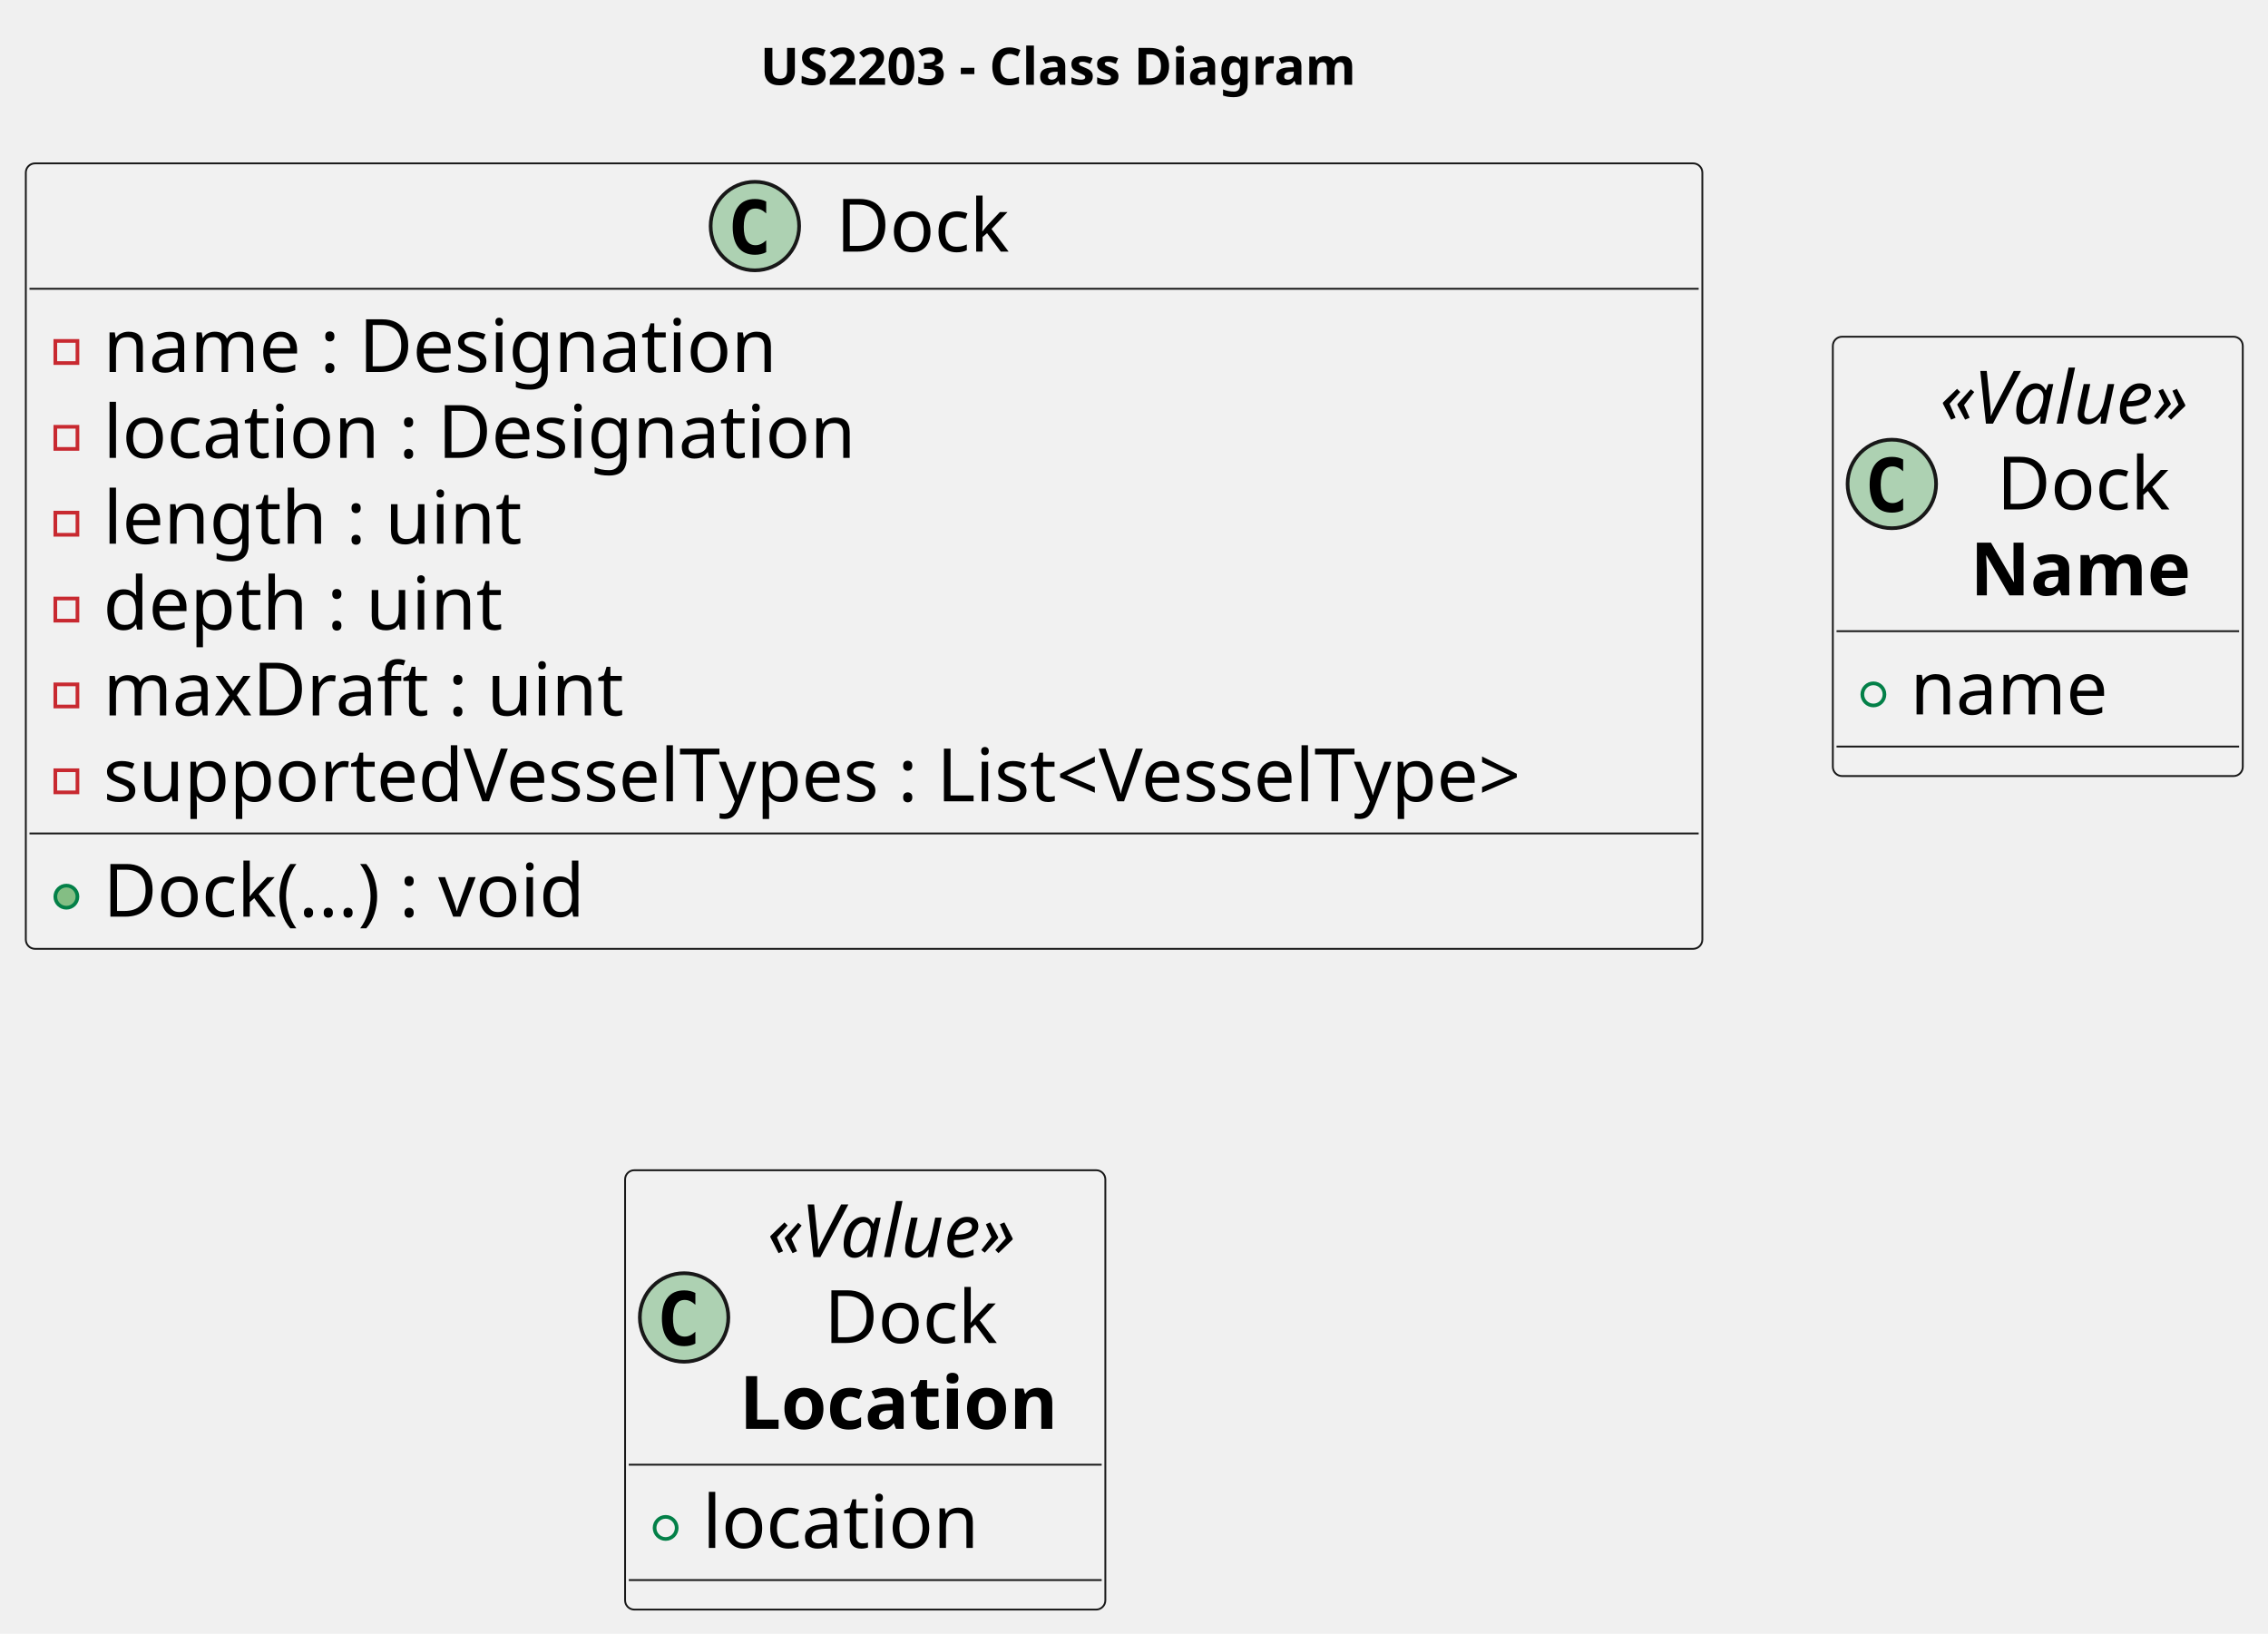
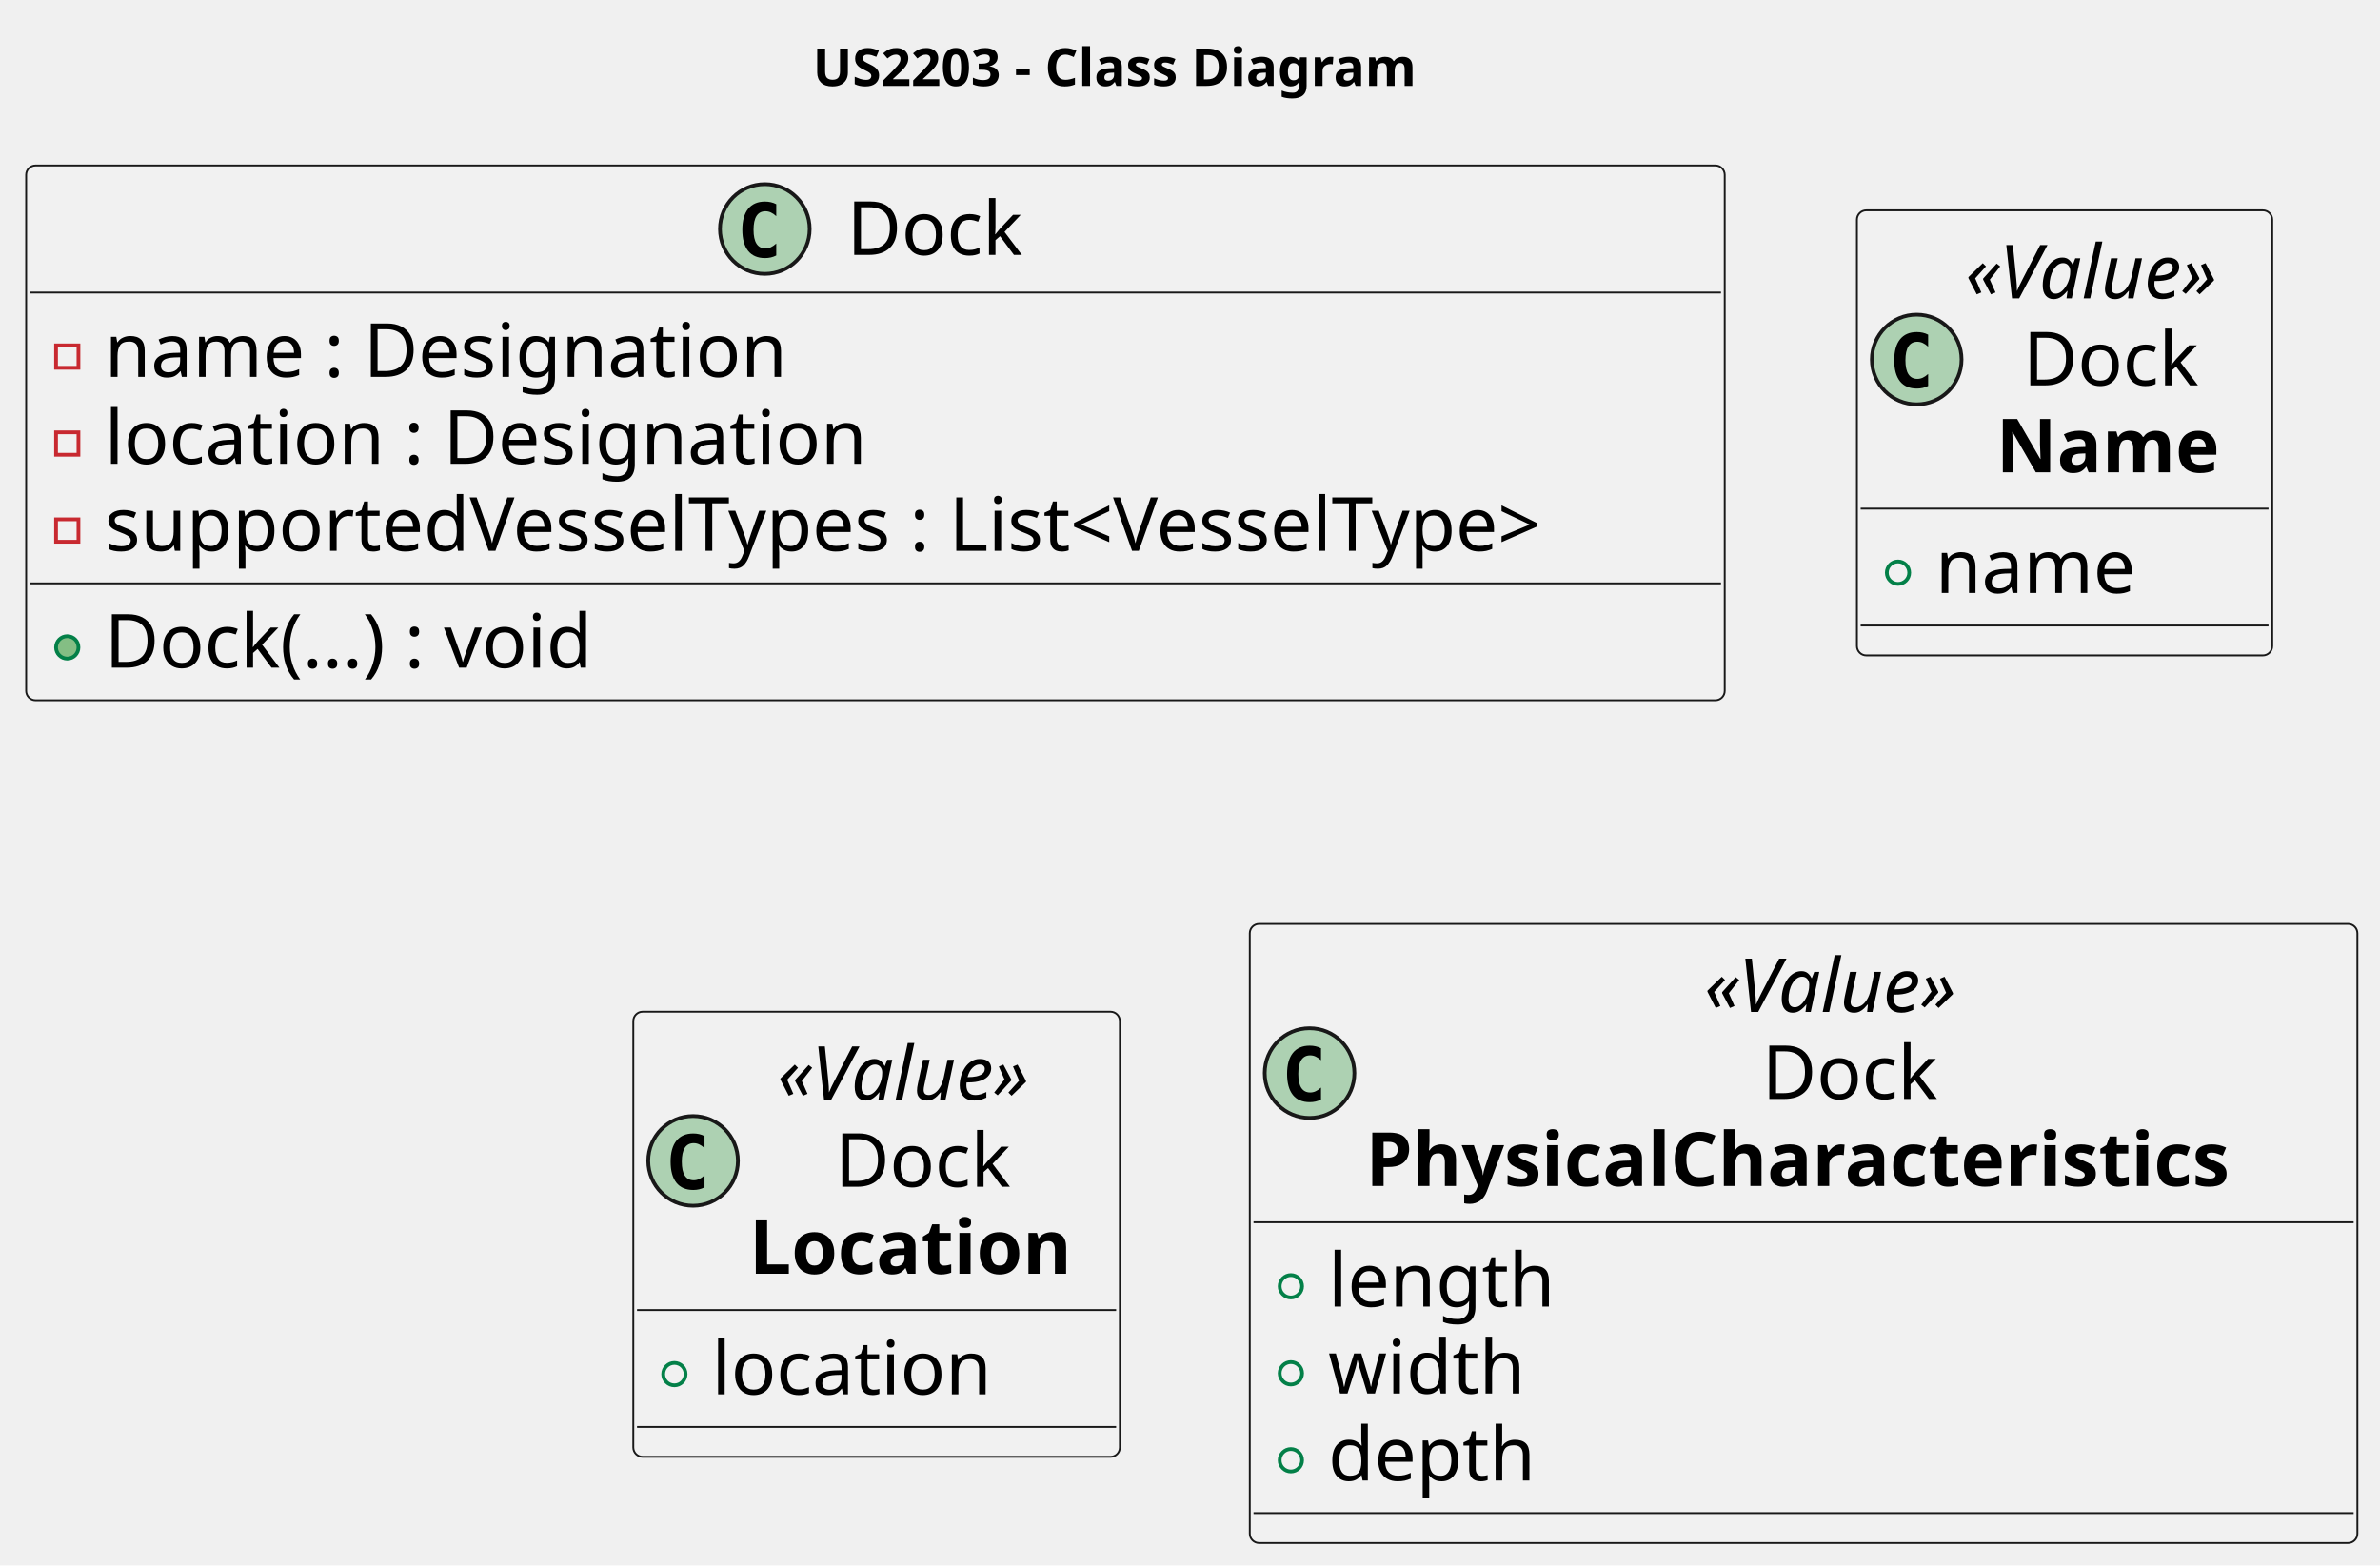
- <svg xmlns="http://www.w3.org/2000/svg" contentStyleType="text/css" data-diagram-type="CLASS" height="443px" preserveAspectRatio="none" style="width:615px;height:443px;background:#F0F0F0;" version="1.1" viewBox="0 0 615 443" width="615px" zoomAndPan="magnify">
+ <svg xmlns="http://www.w3.org/2000/svg" contentStyleType="text/css" data-diagram-type="CLASS" height="419px" preserveAspectRatio="none" style="width:637px;height:419px;background:#F0F0F0;" version="1.1" viewBox="0 0 637 419" width="637px" zoomAndPan="magnify">
  <defs />
  <g>
-     <rect fill="#F0F0F0" height="443" style="stroke:none;stroke-width:1;" width="615" x="0" y="0" />
-     <text fill="#000000" font-family="sans-serif" font-size="14" font-weight="bold" lengthAdjust="spacing" textLength="188.863" x="206.149" y="22.995">US2203 - Class Diagram</text>
+     <rect fill="#F0F0F0" height="419" style="stroke:none;stroke-width:1;" width="637" x="0" y="0" />
+     <text fill="#000000" font-family="sans-serif" font-size="14" font-weight="bold" lengthAdjust="spacing" textLength="188.863" x="217.544" y="22.995">US2203 - Class Diagram</text>
    <g class="entity" data-entity="Dock" data-source-line="6" data-uid="ent0002" id="entity_Dock">
-       <rect fill="#F1F1F1" height="212.969" rx="2.5" ry="2.5" style="stroke:#181818;stroke-width:0.5;" width="454.617" x="7" y="44.297" />
+       <rect fill="#F1F1F1" height="143.125" rx="2.5" ry="2.5" style="stroke:#181818;stroke-width:0.5;" width="454.617" x="7" y="44.297" />
      <ellipse cx="204.701" cy="61.297" fill="#ADD1B2" rx="12" ry="12" style="stroke:#181818;stroke-width:1;" />
      <path d="M207.764,68.375 Q207.076,68.734 206.326,68.906 Q205.576,69.078 204.748,69.078 Q201.795,69.078 200.232,67.141 Q198.685,65.188 198.685,61.516 Q198.685,57.844 200.232,55.906 Q201.795,53.953 204.748,53.953 Q205.576,53.953 206.326,54.125 Q207.092,54.297 207.764,54.656 L207.764,57.859 Q207.014,57.172 206.31,56.859 Q205.623,56.547 204.873,56.547 Q203.295,56.547 202.482,57.797 Q201.685,59.047 201.685,61.516 Q201.685,63.984 202.482,65.234 Q203.295,66.484 204.873,66.484 Q205.623,66.484 206.31,66.172 Q207.014,65.859 207.764,65.172 L207.764,68.375 Z " fill="#000000" />
      <text fill="#000000" font-family="sans-serif" font-size="20" lengthAdjust="spacing" textLength="50.215" x="226.701" y="68.221">Dock</text>
      <line style="stroke:#181818;stroke-width:0.5;" x1="8" x2="460.617" y1="78.297" y2="78.297" />
      <rect fill="none" height="6" style="stroke:#C82930;stroke-width:1;" width="6" x="15" y="92.438" />
      <text fill="#000000" font-family="sans-serif" font-size="20" lengthAdjust="spacing" textLength="195.791" x="28" y="100.861">name : Designation</text>
      <rect fill="none" height="6" style="stroke:#C82930;stroke-width:1;" width="6" x="15" y="115.719" />
      <text fill="#000000" font-family="sans-serif" font-size="20" lengthAdjust="spacing" textLength="218.428" x="28" y="124.143">location : Designation</text>
      <rect fill="none" height="6" style="stroke:#C82930;stroke-width:1;" width="6" x="15" y="139" />
-       <text fill="#000000" font-family="sans-serif" font-size="20" lengthAdjust="spacing" textLength="121.953" x="28" y="147.424">length : uint</text>
-       <rect fill="none" height="6" style="stroke:#C82930;stroke-width:1;" width="6" x="15" y="162.281" />
-       <text fill="#000000" font-family="sans-serif" font-size="20" lengthAdjust="spacing" textLength="116.416" x="28" y="170.705">depth : uint</text>
-       <rect fill="none" height="6" style="stroke:#C82930;stroke-width:1;" width="6" x="15" y="185.562" />
-       <text fill="#000000" font-family="sans-serif" font-size="20" lengthAdjust="spacing" textLength="152.539" x="28" y="193.986">maxDraft : uint</text>
-       <rect fill="none" height="6" style="stroke:#C82930;stroke-width:1;" width="6" x="15" y="208.844" />
-       <text fill="#000000" font-family="sans-serif" font-size="20" lengthAdjust="spacing" textLength="427.617" x="28" y="217.268">supportedVesselTypes : List&lt;VesselType&gt;</text>
-       <line style="stroke:#181818;stroke-width:0.5;" x1="8" x2="460.617" y1="225.984" y2="225.984" />
-       <ellipse cx="18" cy="243.125" fill="#84BE84" rx="3" ry="3" style="stroke:#038048;stroke-width:1;" />
-       <text fill="#000000" font-family="sans-serif" font-size="20" lengthAdjust="spacing" textLength="146.67" x="28" y="248.549">Dock(...) : void</text>
+       <text fill="#000000" font-family="sans-serif" font-size="20" lengthAdjust="spacing" textLength="427.617" x="28" y="147.424">supportedVesselTypes : List&lt;VesselType&gt;</text>
+       <line style="stroke:#181818;stroke-width:0.5;" x1="8" x2="460.617" y1="156.141" y2="156.141" />
+       <ellipse cx="18" cy="173.281" fill="#84BE84" rx="3" ry="3" style="stroke:#038048;stroke-width:1;" />
+       <text fill="#000000" font-family="sans-serif" font-size="20" lengthAdjust="spacing" textLength="146.67" x="28" y="178.705">Dock(...) : void</text>
    </g>
-     <g class="entity" data-entity="dock_name" data-source-line="17" data-uid="ent0003" id="entity_dock_name">
-       <rect fill="#F1F1F1" height="119.125" rx="2.5" ry="2.5" style="stroke:#181818;stroke-width:0.5;" width="111.162" x="497" y="91.297" />
-       <ellipse cx="513" cy="131.219" fill="#ADD1B2" rx="12" ry="12" style="stroke:#181818;stroke-width:1;" />
-       <path d="M516.062,138.297 Q515.375,138.656 514.625,138.828 Q513.875,139 513.047,139 Q510.094,139 508.531,137.062 Q506.984,135.109 506.984,131.438 Q506.984,127.766 508.531,125.828 Q510.094,123.875 513.047,123.875 Q513.875,123.875 514.625,124.047 Q515.391,124.219 516.062,124.578 L516.062,127.781 Q515.312,127.094 514.609,126.781 Q513.922,126.469 513.172,126.469 Q511.594,126.469 510.781,127.719 Q509.984,128.969 509.984,131.438 Q509.984,133.906 510.781,135.156 Q511.594,136.406 513.172,136.406 Q513.922,136.406 514.609,136.094 Q515.312,135.781 516.062,135.094 L516.062,138.297 Z " fill="#000000" />
-       <text fill="#000000" font-family="sans-serif" font-size="20" font-style="italic" lengthAdjust="spacing" textLength="81.162" x="526" y="114.861">«Value»</text>
-       <text fill="#000000" font-family="sans-serif" font-size="20" lengthAdjust="spacing" textLength="50.215" x="541.474" y="138.143">Dock</text>
-       <text fill="#000000" font-family="sans-serif" font-size="20" font-weight="bold" lengthAdjust="spacing" textLength="64.639" x="534.262" y="161.424">Name</text>
-       <line style="stroke:#181818;stroke-width:0.5;" x1="498" x2="607.162" y1="171.141" y2="171.141" />
-       <ellipse cx="508" cy="188.281" fill="none" rx="3" ry="3" style="stroke:#038048;stroke-width:1;" />
-       <text fill="#000000" font-family="sans-serif" font-size="20" lengthAdjust="spacing" textLength="56.719" x="518" y="193.705">name</text>
-       <line style="stroke:#181818;stroke-width:0.5;" x1="498" x2="607.162" y1="202.422" y2="202.422" />
+     <g class="entity" data-entity="dock_name" data-source-line="14" data-uid="ent0003" id="entity_dock_name">
+       <rect fill="#F1F1F1" height="119.125" rx="2.5" ry="2.5" style="stroke:#181818;stroke-width:0.5;" width="111.162" x="497" y="56.297" />
+       <ellipse cx="513" cy="96.219" fill="#ADD1B2" rx="12" ry="12" style="stroke:#181818;stroke-width:1;" />
+       <path d="M516.062,103.297 Q515.375,103.656 514.625,103.828 Q513.875,104 513.047,104 Q510.094,104 508.531,102.062 Q506.984,100.109 506.984,96.438 Q506.984,92.766 508.531,90.828 Q510.094,88.875 513.047,88.875 Q513.875,88.875 514.625,89.047 Q515.391,89.219 516.062,89.578 L516.062,92.781 Q515.312,92.094 514.609,91.781 Q513.922,91.469 513.172,91.469 Q511.594,91.469 510.781,92.719 Q509.984,93.969 509.984,96.438 Q509.984,98.906 510.781,100.156 Q511.594,101.406 513.172,101.406 Q513.922,101.406 514.609,101.094 Q515.312,100.781 516.062,100.094 L516.062,103.297 Z " fill="#000000" />
+       <text fill="#000000" font-family="sans-serif" font-size="20" font-style="italic" lengthAdjust="spacing" textLength="81.162" x="526" y="79.861">«Value»</text>
+       <text fill="#000000" font-family="sans-serif" font-size="20" lengthAdjust="spacing" textLength="50.215" x="541.474" y="103.143">Dock</text>
+       <text fill="#000000" font-family="sans-serif" font-size="20" font-weight="bold" lengthAdjust="spacing" textLength="64.639" x="534.262" y="126.424">Name</text>
+       <line style="stroke:#181818;stroke-width:0.5;" x1="498" x2="607.162" y1="136.141" y2="136.141" />
+       <ellipse cx="508" cy="153.281" fill="none" rx="3" ry="3" style="stroke:#038048;stroke-width:1;" />
+       <text fill="#000000" font-family="sans-serif" font-size="20" lengthAdjust="spacing" textLength="56.719" x="518" y="158.705">name</text>
+       <line style="stroke:#181818;stroke-width:0.5;" x1="498" x2="607.162" y1="167.422" y2="167.422" />
    </g>
-     <g class="entity" data-entity="dock_location" data-source-line="21" data-uid="ent0004" id="entity_dock_location">
-       <rect fill="#F1F1F1" height="119.125" rx="2.5" ry="2.5" style="stroke:#181818;stroke-width:0.5;" width="130.231" x="169.5" y="317.297" />
-       <ellipse cx="185.5" cy="357.219" fill="#ADD1B2" rx="12" ry="12" style="stroke:#181818;stroke-width:1;" />
-       <path d="M188.562,364.297 Q187.875,364.656 187.125,364.828 Q186.375,365 185.547,365 Q182.594,365 181.031,363.062 Q179.484,361.109 179.484,357.438 Q179.484,353.766 181.031,351.828 Q182.594,349.875 185.547,349.875 Q186.375,349.875 187.125,350.047 Q187.891,350.219 188.562,350.578 L188.562,353.781 Q187.812,353.094 187.109,352.781 Q186.422,352.469 185.672,352.469 Q184.094,352.469 183.281,353.719 Q182.484,354.969 182.484,357.438 Q182.484,359.906 183.281,361.156 Q184.094,362.406 185.672,362.406 Q186.422,362.406 187.109,362.094 Q187.812,361.781 188.562,361.094 L188.562,364.297 Z " fill="#000000" />
-       <text fill="#000000" font-family="sans-serif" font-size="20" font-style="italic" lengthAdjust="spacing" textLength="81.162" x="208.034" y="340.861">«Value»</text>
-       <text fill="#000000" font-family="sans-serif" font-size="20" lengthAdjust="spacing" textLength="50.215" x="223.508" y="364.143">Dock</text>
-       <text fill="#000000" font-family="sans-serif" font-size="20" font-weight="bold" lengthAdjust="spacing" textLength="96.231" x="200.5" y="387.424">Location</text>
-       <line style="stroke:#181818;stroke-width:0.5;" x1="170.5" x2="298.731" y1="397.141" y2="397.141" />
-       <ellipse cx="180.5" cy="414.281" fill="none" rx="3" ry="3" style="stroke:#038048;stroke-width:1;" />
-       <text fill="#000000" font-family="sans-serif" font-size="20" lengthAdjust="spacing" textLength="79.356" x="190.5" y="419.705">location</text>
-       <line style="stroke:#181818;stroke-width:0.5;" x1="170.5" x2="298.731" y1="428.422" y2="428.422" />
+     <g class="entity" data-entity="dock_location" data-source-line="18" data-uid="ent0004" id="entity_dock_location">
+       <rect fill="#F1F1F1" height="119.125" rx="2.5" ry="2.5" style="stroke:#181818;stroke-width:0.5;" width="130.231" x="169.5" y="270.797" />
+       <ellipse cx="185.5" cy="310.719" fill="#ADD1B2" rx="12" ry="12" style="stroke:#181818;stroke-width:1;" />
+       <path d="M188.562,317.797 Q187.875,318.156 187.125,318.328 Q186.375,318.5 185.547,318.5 Q182.594,318.5 181.031,316.562 Q179.484,314.609 179.484,310.938 Q179.484,307.266 181.031,305.328 Q182.594,303.375 185.547,303.375 Q186.375,303.375 187.125,303.547 Q187.891,303.719 188.562,304.078 L188.562,307.281 Q187.812,306.594 187.109,306.281 Q186.422,305.969 185.672,305.969 Q184.094,305.969 183.281,307.219 Q182.484,308.469 182.484,310.938 Q182.484,313.406 183.281,314.656 Q184.094,315.906 185.672,315.906 Q186.422,315.906 187.109,315.594 Q187.812,315.281 188.562,314.594 L188.562,317.797 Z " fill="#000000" />
+       <text fill="#000000" font-family="sans-serif" font-size="20" font-style="italic" lengthAdjust="spacing" textLength="81.162" x="208.034" y="294.361">«Value»</text>
+       <text fill="#000000" font-family="sans-serif" font-size="20" lengthAdjust="spacing" textLength="50.215" x="223.508" y="317.643">Dock</text>
+       <text fill="#000000" font-family="sans-serif" font-size="20" font-weight="bold" lengthAdjust="spacing" textLength="96.231" x="200.5" y="340.924">Location</text>
+       <line style="stroke:#181818;stroke-width:0.5;" x1="170.5" x2="298.731" y1="350.641" y2="350.641" />
+       <ellipse cx="180.5" cy="367.781" fill="none" rx="3" ry="3" style="stroke:#038048;stroke-width:1;" />
+       <text fill="#000000" font-family="sans-serif" font-size="20" lengthAdjust="spacing" textLength="79.356" x="190.5" y="373.205">location</text>
+       <line style="stroke:#181818;stroke-width:0.5;" x1="170.5" x2="298.731" y1="381.922" y2="381.922" />
+     </g>
+     <g class="entity" data-entity="dock_physical_characteristics" data-source-line="23" data-uid="ent0005" id="entity_dock_physical_characteristics">
+       <rect fill="#F1F1F1" height="165.688" rx="2.5" ry="2.5" style="stroke:#181818;stroke-width:0.5;" width="296.451" x="334.5" y="247.297" />
+       <ellipse cx="350.5" cy="287.219" fill="#ADD1B2" rx="12" ry="12" style="stroke:#181818;stroke-width:1;" />
+       <path d="M353.562,294.297 Q352.875,294.656 352.125,294.828 Q351.375,295 350.547,295 Q347.594,295 346.031,293.062 Q344.484,291.109 344.484,287.438 Q344.484,283.766 346.031,281.828 Q347.594,279.875 350.547,279.875 Q351.375,279.875 352.125,280.047 Q352.891,280.219 353.562,280.578 L353.562,283.781 Q352.812,283.094 352.109,282.781 Q351.422,282.469 350.672,282.469 Q349.094,282.469 348.281,283.719 Q347.484,284.969 347.484,287.438 Q347.484,289.906 348.281,291.156 Q349.094,292.406 350.672,292.406 Q351.422,292.406 352.109,292.094 Q352.812,291.781 353.562,291.094 L353.562,294.297 Z " fill="#000000" />
+       <text fill="#000000" font-family="sans-serif" font-size="20" font-style="italic" lengthAdjust="spacing" textLength="81.162" x="456.144" y="270.861">«Value»</text>
+       <text fill="#000000" font-family="sans-serif" font-size="20" lengthAdjust="spacing" textLength="50.215" x="471.618" y="294.143">Dock</text>
+       <text fill="#000000" font-family="sans-serif" font-size="20" font-weight="bold" lengthAdjust="spacing" textLength="262.451" x="365.5" y="317.424">PhysicalCharacteristics</text>
+       <line style="stroke:#181818;stroke-width:0.5;" x1="335.5" x2="629.951" y1="327.141" y2="327.141" />
+       <ellipse cx="345.5" cy="344.281" fill="none" rx="3" ry="3" style="stroke:#038048;stroke-width:1;" />
+       <text fill="#000000" font-family="sans-serif" font-size="20" lengthAdjust="spacing" textLength="63.75" x="355.5" y="349.705">length</text>
+       <ellipse cx="345.5" cy="367.562" fill="none" rx="3" ry="3" style="stroke:#038048;stroke-width:1;" />
+       <text fill="#000000" font-family="sans-serif" font-size="20" lengthAdjust="spacing" textLength="55.127" x="355.5" y="372.986">width</text>
+       <ellipse cx="345.5" cy="390.844" fill="none" rx="3" ry="3" style="stroke:#038048;stroke-width:1;" />
+       <text fill="#000000" font-family="sans-serif" font-size="20" lengthAdjust="spacing" textLength="58.213" x="355.5" y="396.268">depth</text>
+       <line style="stroke:#181818;stroke-width:0.5;" x1="335.5" x2="629.951" y1="404.984" y2="404.984" />
    </g>
  </g>
</svg>
